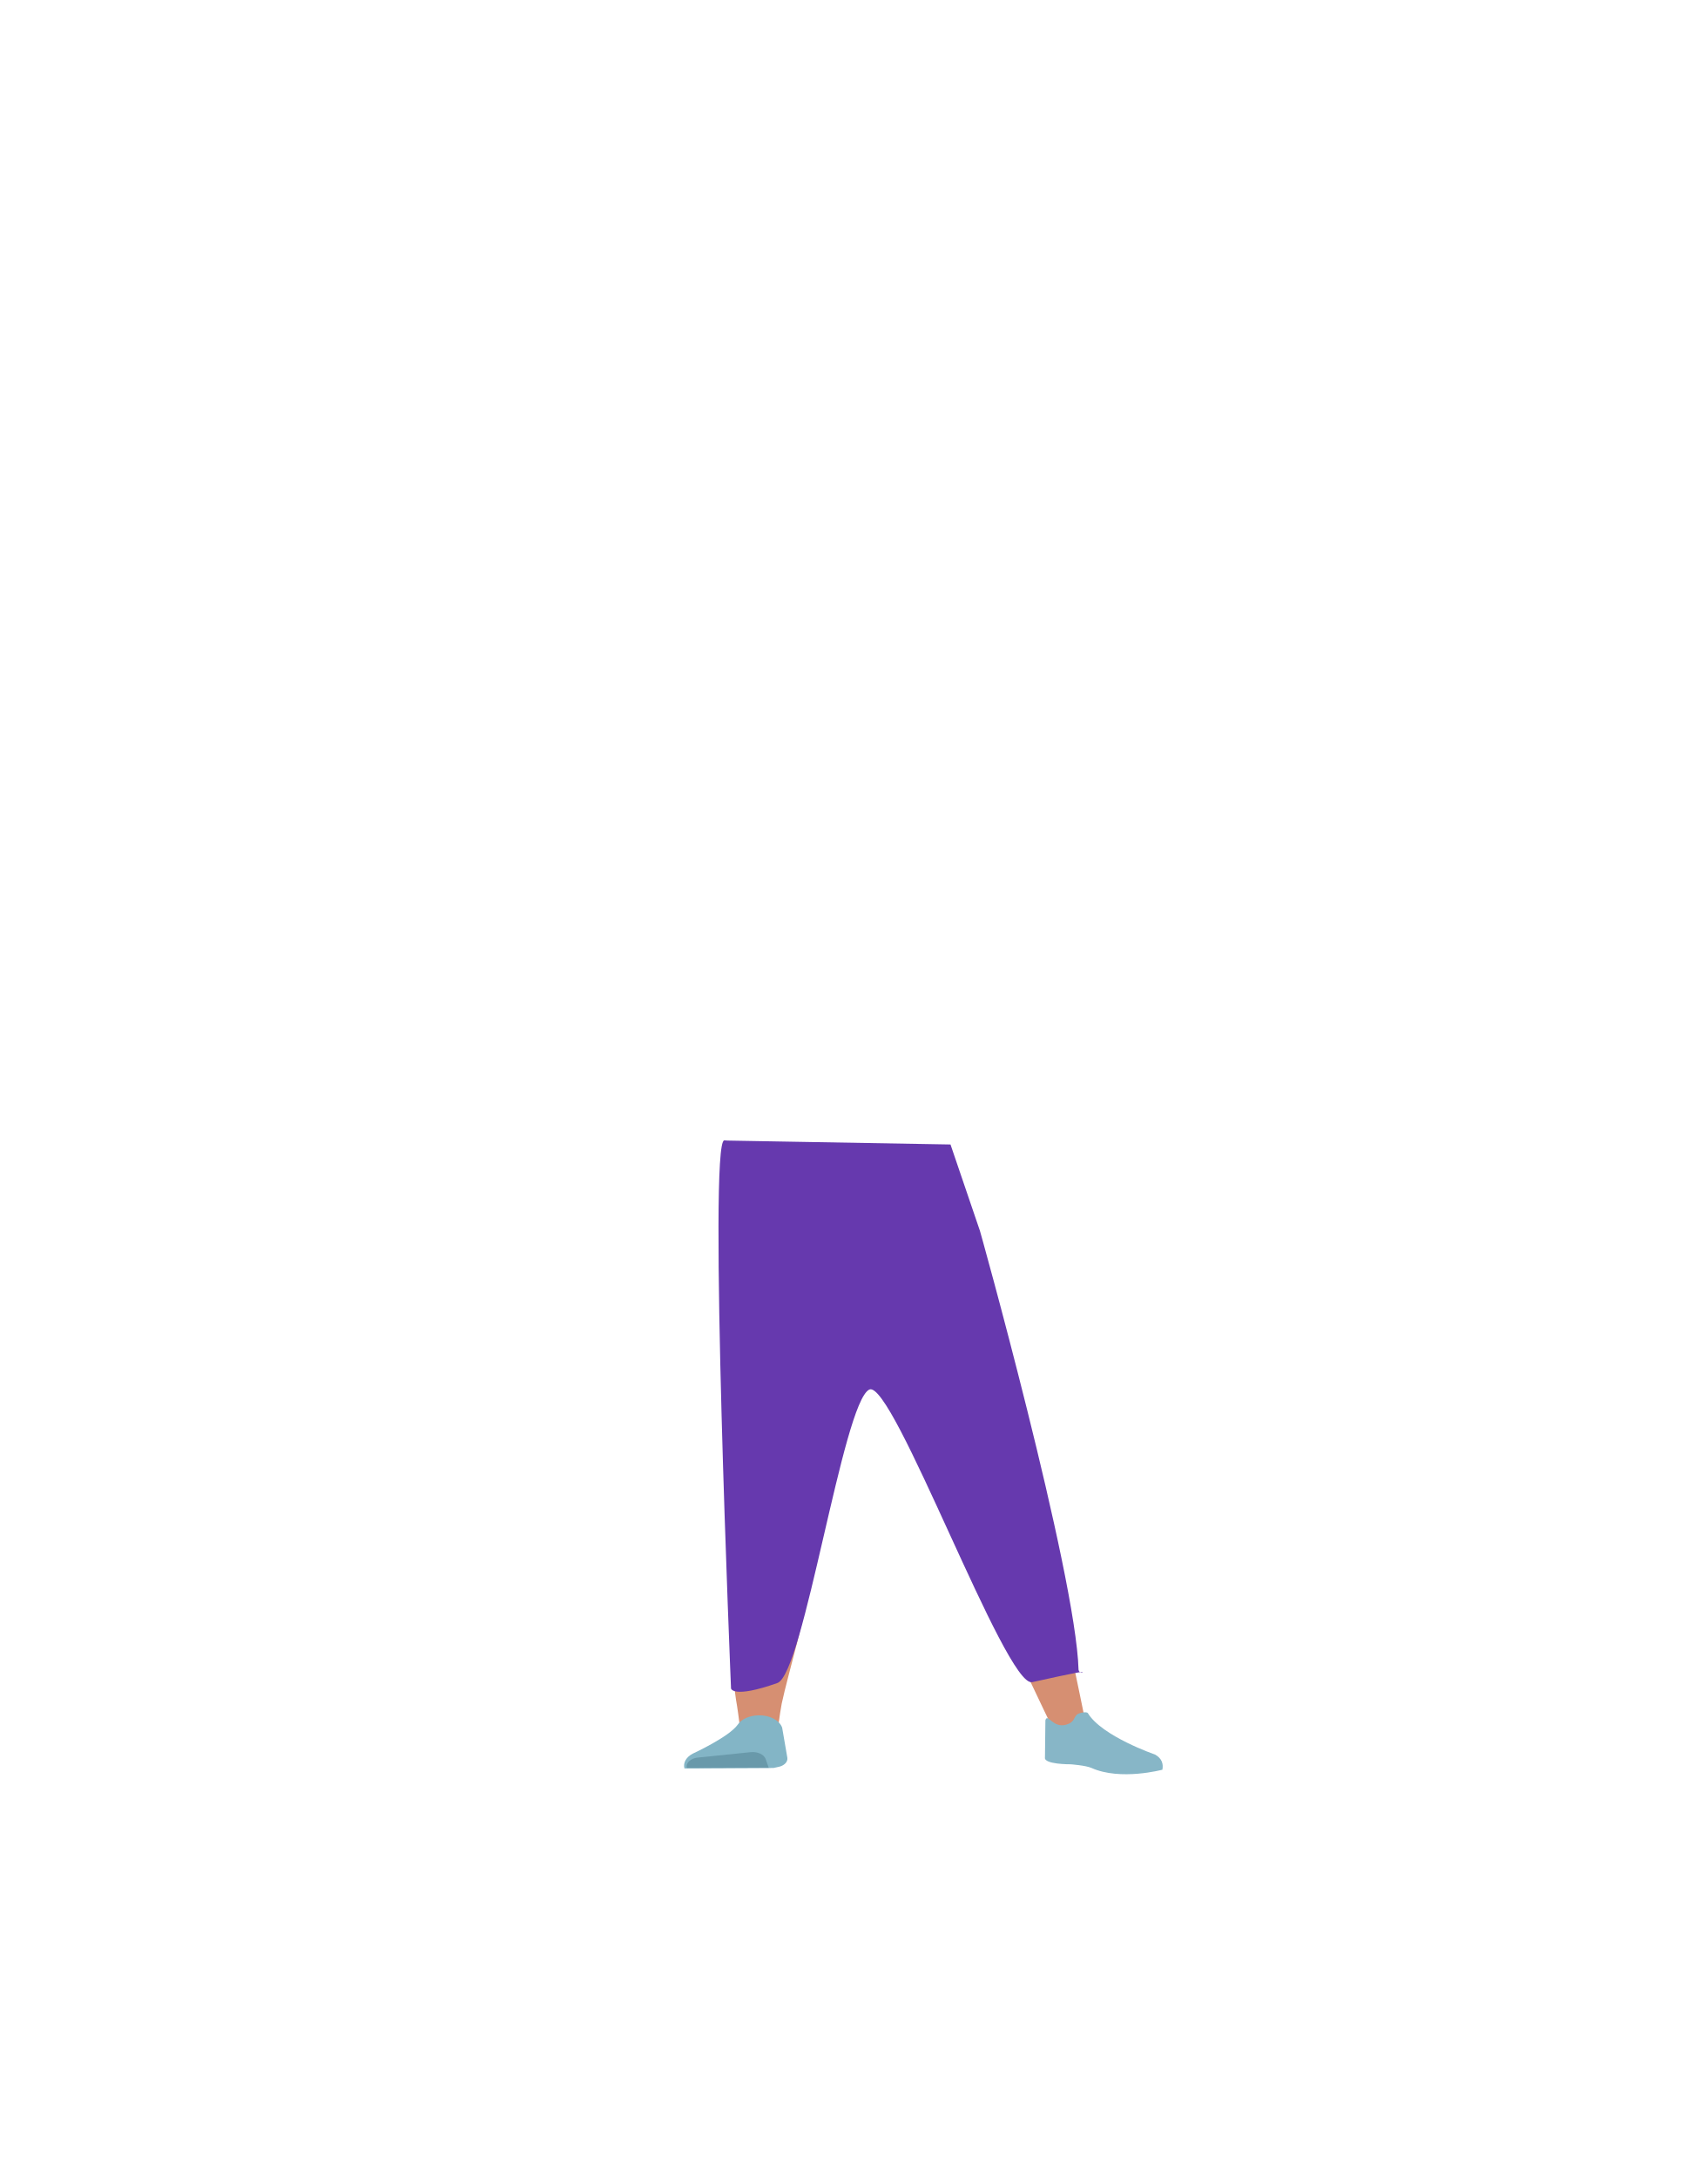
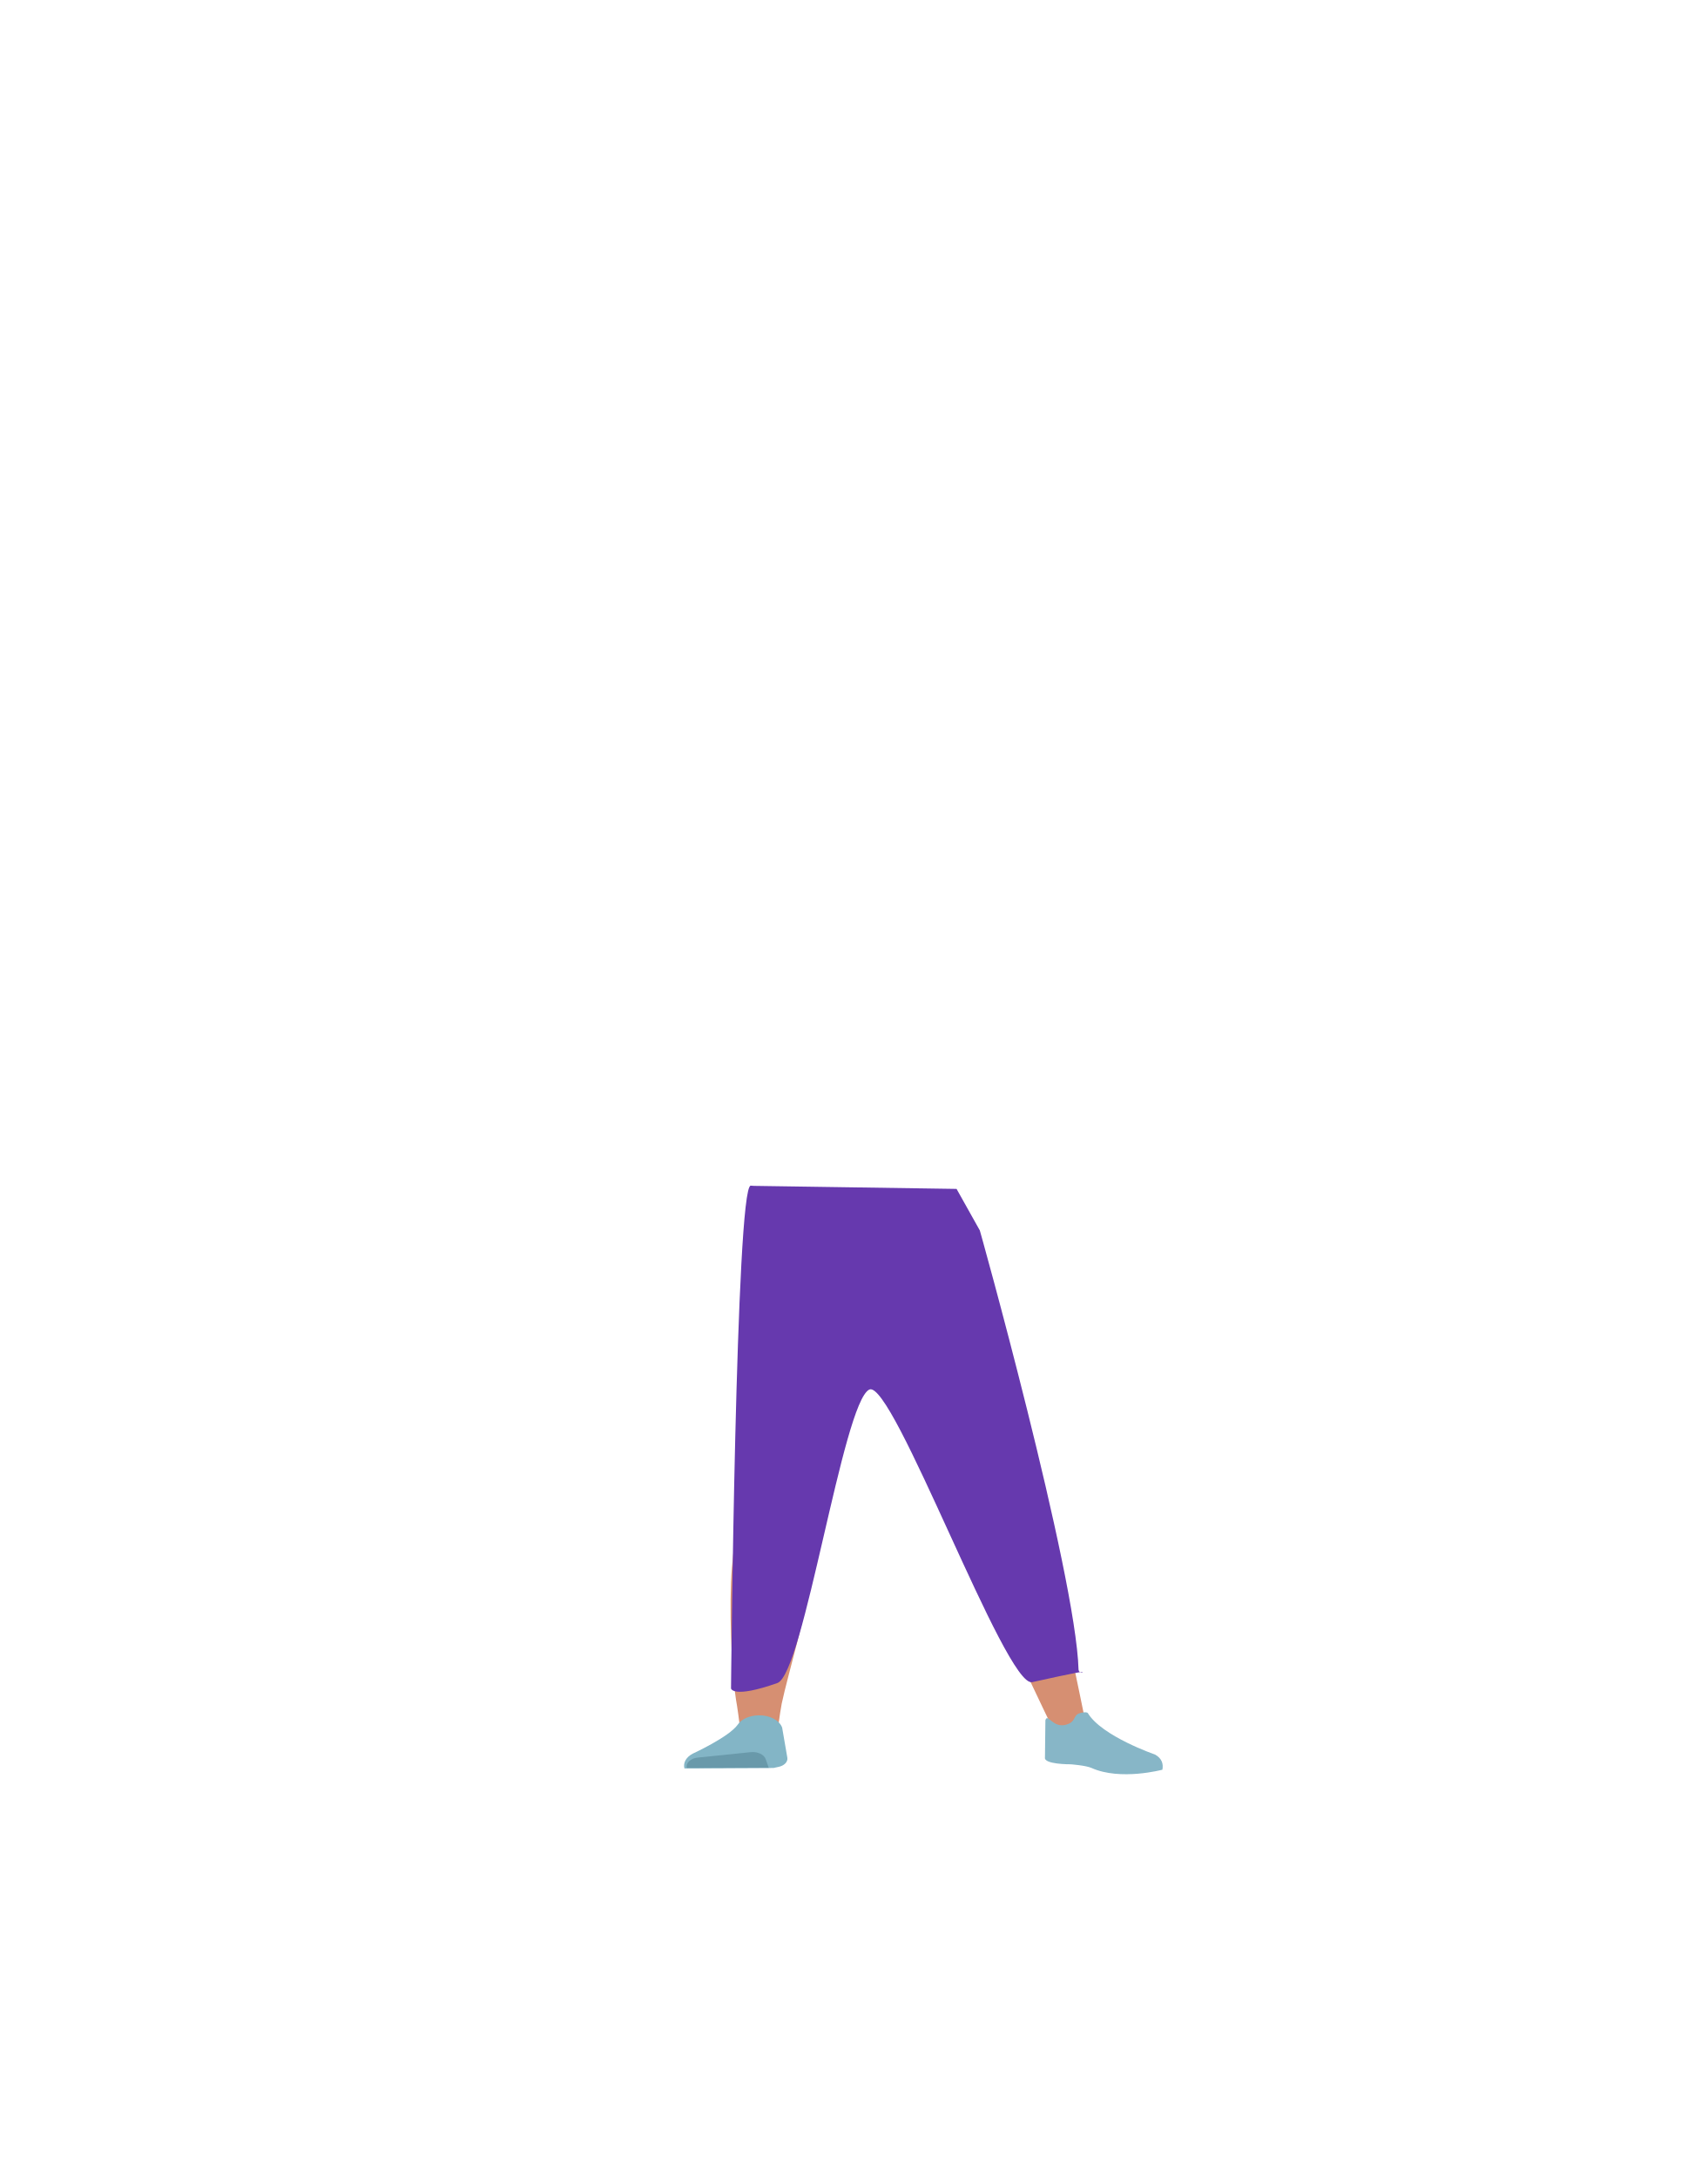
<svg xmlns="http://www.w3.org/2000/svg" version="1.1" id="Calque_1" x="0px" y="0px" viewBox="0 0 788 1005" style="enable-background:new 0 0 788 1005;" xml:space="preserve">
  <style type="text/css">
	.st0{fill:#5E6D70;}
	.st1{fill:#D68F72;}
	.st2{fill:#83B5C6;}
	.st3{fill:#6999AA;}
	.st4{fill:#87B6C7;}
	.st5{fill:#6639AE;}
</style>
  <g id="Calque_9">
    <path class="st0" d="M465,684.6c0.5,7-5.4,13-13.8,13.9l0,0c-8,0.9-16-3.1-19-9.4c0,0-19.9-45.6-24.1-62.3c-1-4-2.2-15.9-2.2-15.9   l-2.8-27.9c0,0-0.4-13.2,15.8-16.5c18.6-3.7,21,4.7,21,4.7s16.6,43.1,19.7,57C462.6,641,465,684.6,465,684.6z" />
    <path class="st1" d="M357.2,682.9c-8.8-0.4-14.1,2.5-15.8,7.7c0,0-2.8,23.2-3.6,33c-1.3,15.7-0.5,48,2.4,63.7   c0.6,3.5,1.8,13.8,1.8,13.8c0.4,3.1,4,5.6,8.3,5.7l0,0c4.2,0.1,7.7-2,8.2-5c0,0,1.5-11.8,2.3-15.7c3-14.1,11.6-42,12.9-56.3   c0.8-8.6-0.1-35.2-0.1-35.2C373.2,685.7,364.8,683.4,357.2,682.9L357.2,682.9z" />
    <path class="st1" d="M460,679.5c9-1.9,9.3,4.4,12.2,9.2c0,0,6.9,13.8,10.1,23.3c5.1,15.3,18.3,80.7,18.3,80.7   c0.3,3.1,0.9,7.2-3.5,8.1l0,0c-4.3,0.8-9.8,0.1-11-2.8c0,0-27-55.7-31.9-69.6c-2.9-8.4-8.4-34.8-8.4-34.8   C444.1,684.9,452.3,681.3,460,679.5L460,679.5z" />
    <path class="st2" d="M350.1,791.5L350.1,791.5c-4.1,0.1-7.9,1.7-9.6,4.3l0,0c-4,5.7-20.8,13.4-20.8,13.4c-3,1.6-4.5,4.2-3.8,6.8   l0,0l41.1-0.2l2.3-0.5c2.6-0.5,4.4-2.3,4.1-4.2l-2.4-13.9C359.8,793.8,355.3,791.4,350.1,791.5z" />
    <path class="st3" d="M317,815.8L317,815.8c-0.6-2.3,1.8-4.5,5.1-4.8l24.4-2.5c3.1-0.3,6.1,1,6.9,3.2l1.4,4L317,815.8z" />
    <path class="st4" d="M492.2,795.8c3.7-1.1,3.4-3.3,4.8-4.6c0.9-0.8,4.5-1.6,5.1-0.7c6.5,10.7,31,19.1,31,19.1   c3.2,1.8,3.9,4.3,3.4,7l0,0c0,0-19.3,5.2-32.7-0.8c-2.7-1.2-9.7-1.7-9.7-1.7s-12.5,0.1-11.8-3.2l0.2-17.1   C483.5,790.2,485.9,797.7,492.2,795.8z" />
-     <path class="st5" d="M334.3,526.2C334.3,526.2,341.8,526.2,334.3,526.2s3.1,252.9,3.1,252.9s0.7,4.8,21.4-2.5   c12.2-4.3,30.2-129.4,42.4-135.4c10.8-5.3,62.9,137.7,75.2,135c21.1-4.7,24-5,23.3-4.6c-0.6,0.3-1.4,0.1-1.7-0.5   c-0.1-0.2-0.1-0.4-0.2-0.6c-1.2-44.4-46.7-207.2-45.6-202.8l-13.5-39.6l0,0l-102.9-1.8" />
+     <path class="st5" d="M346.5,547.1C346.5,547.1,353.4,547.1,346.5,547.1s-9.1,232-9.1,232s0.7,4.8,21.4-2.5   c12.2-4.3,30.2-129.4,42.4-135.4c10.8-5.3,62.9,137.7,75.2,135c21.1-4.7,24-5,23.3-4.6c-0.6,0.3-1.4,0.1-1.7-0.5   c-0.1-0.2-0.1-0.4-0.2-0.6c-1.2-44.4-46.7-207.2-45.6-202.8l-10.7-19.1l0,0l-93.5-1.4" />
  </g>
</svg>
